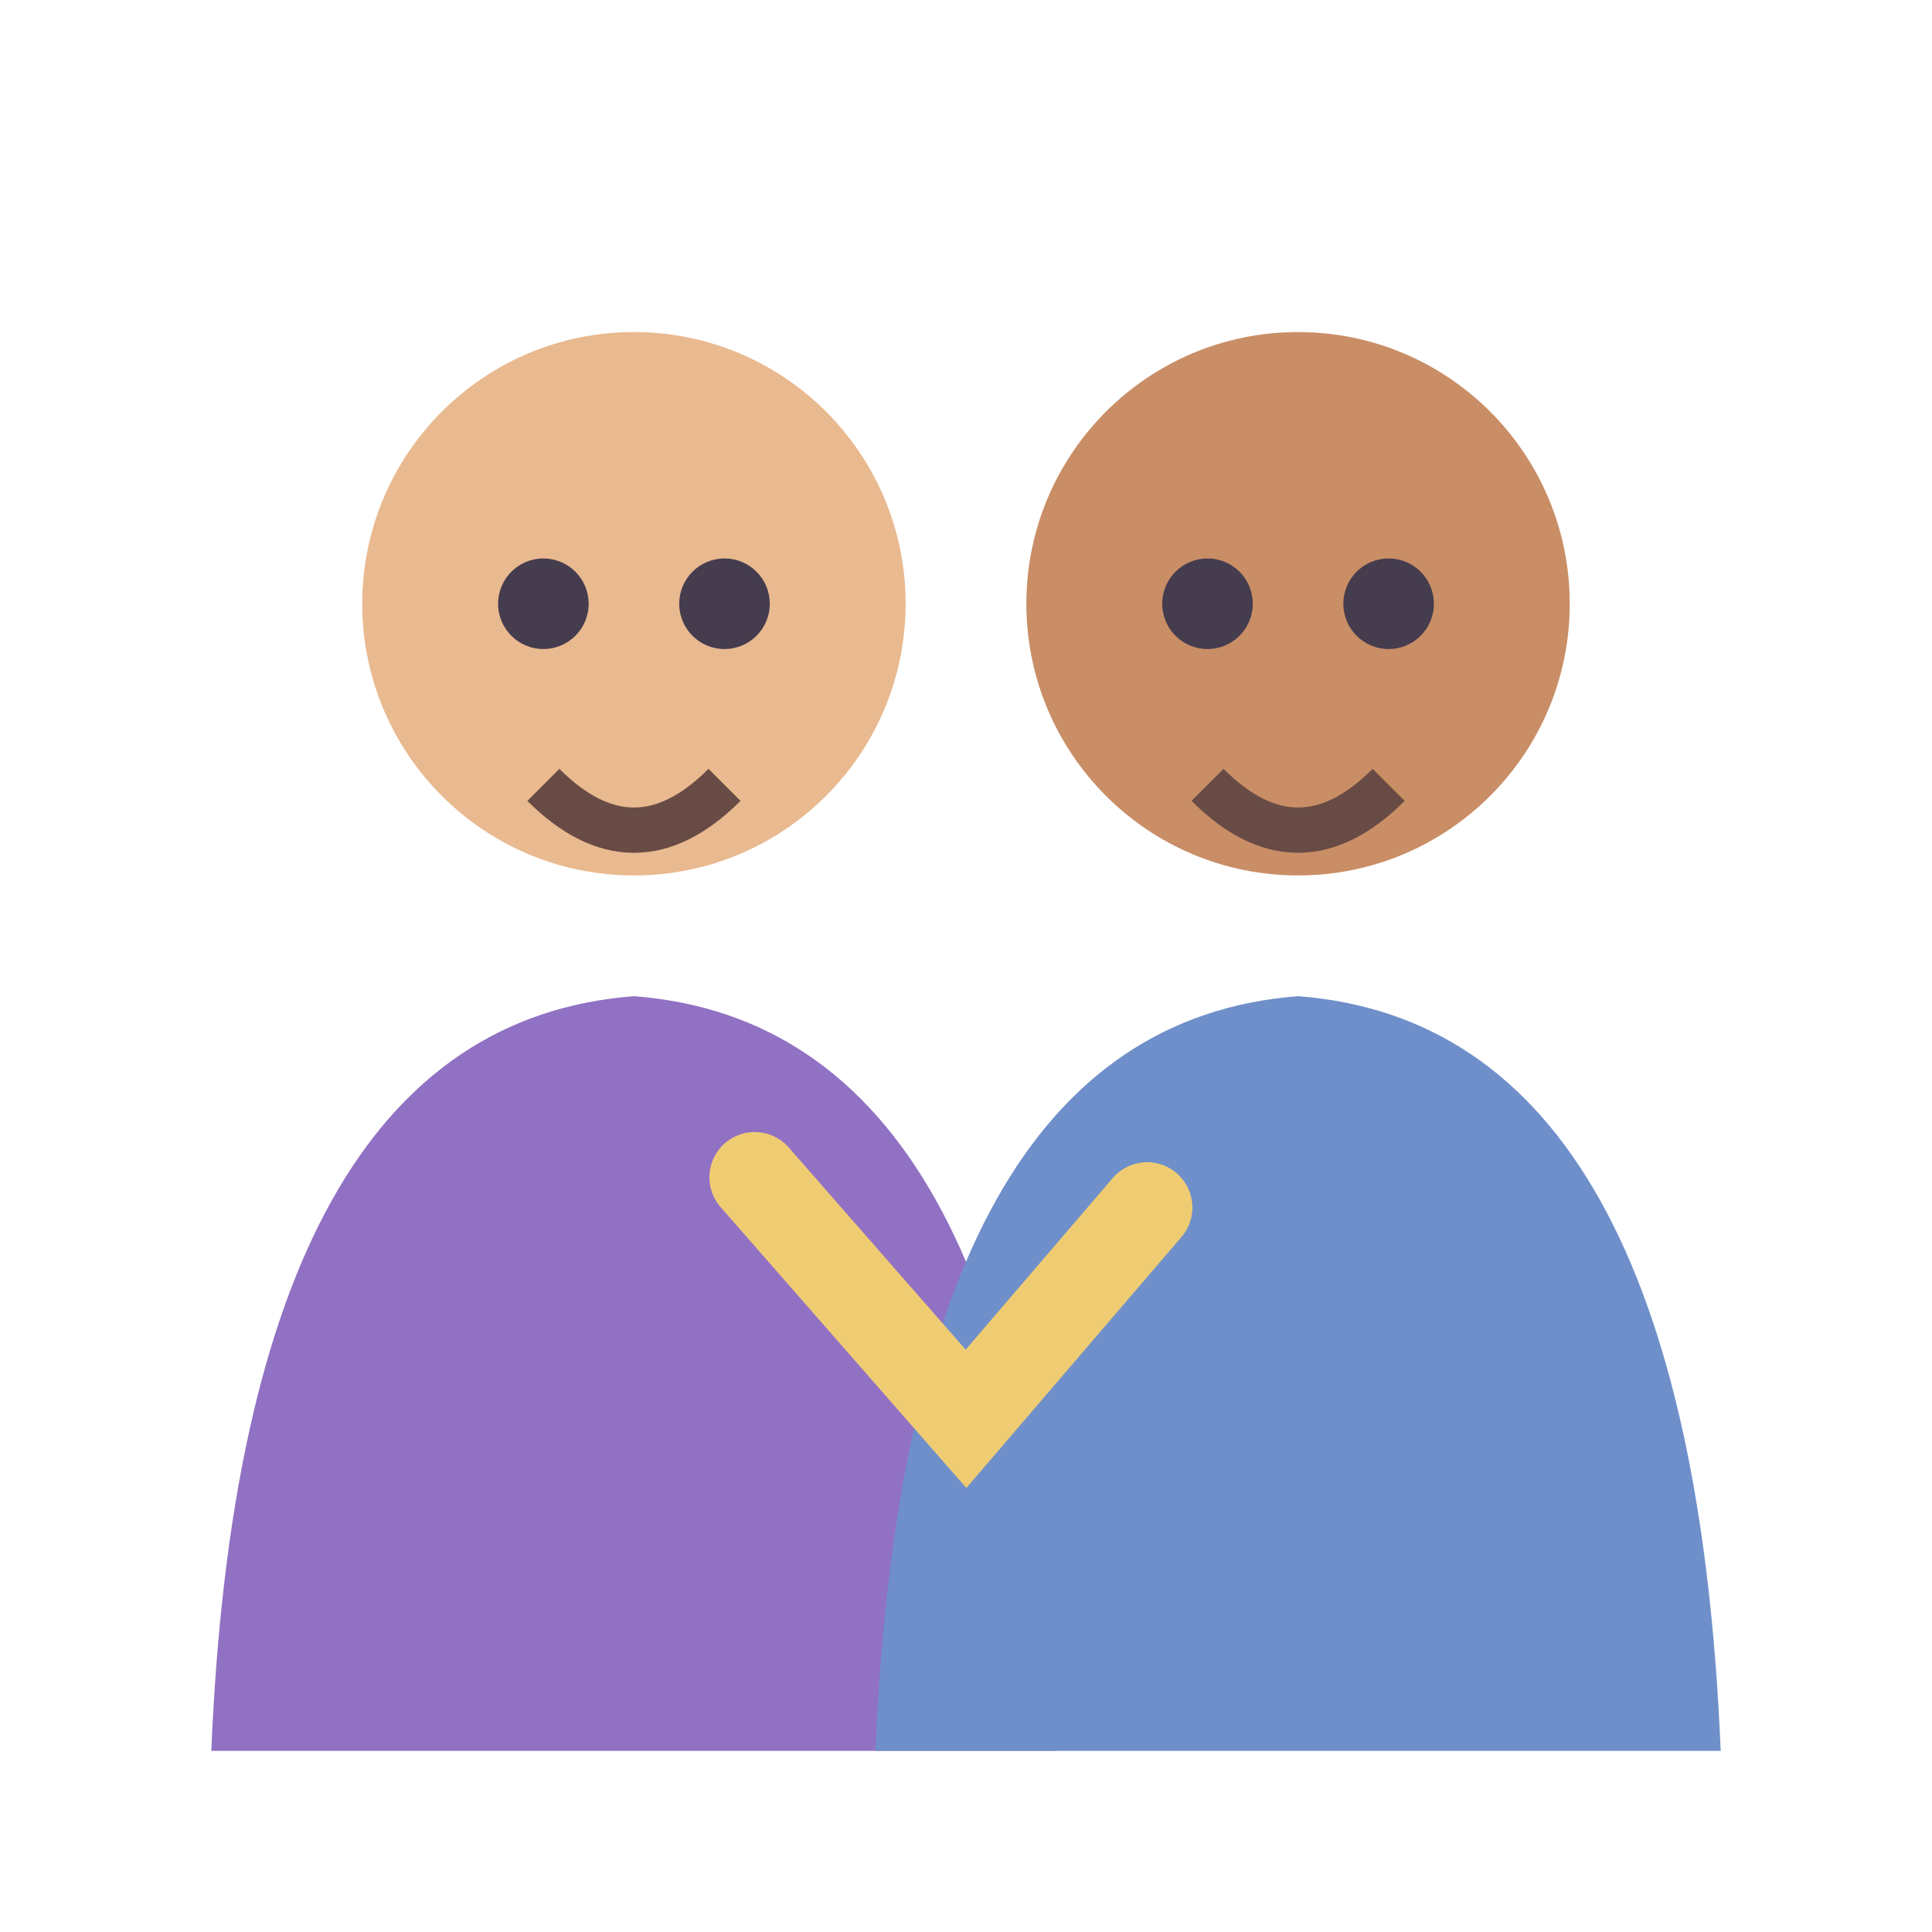
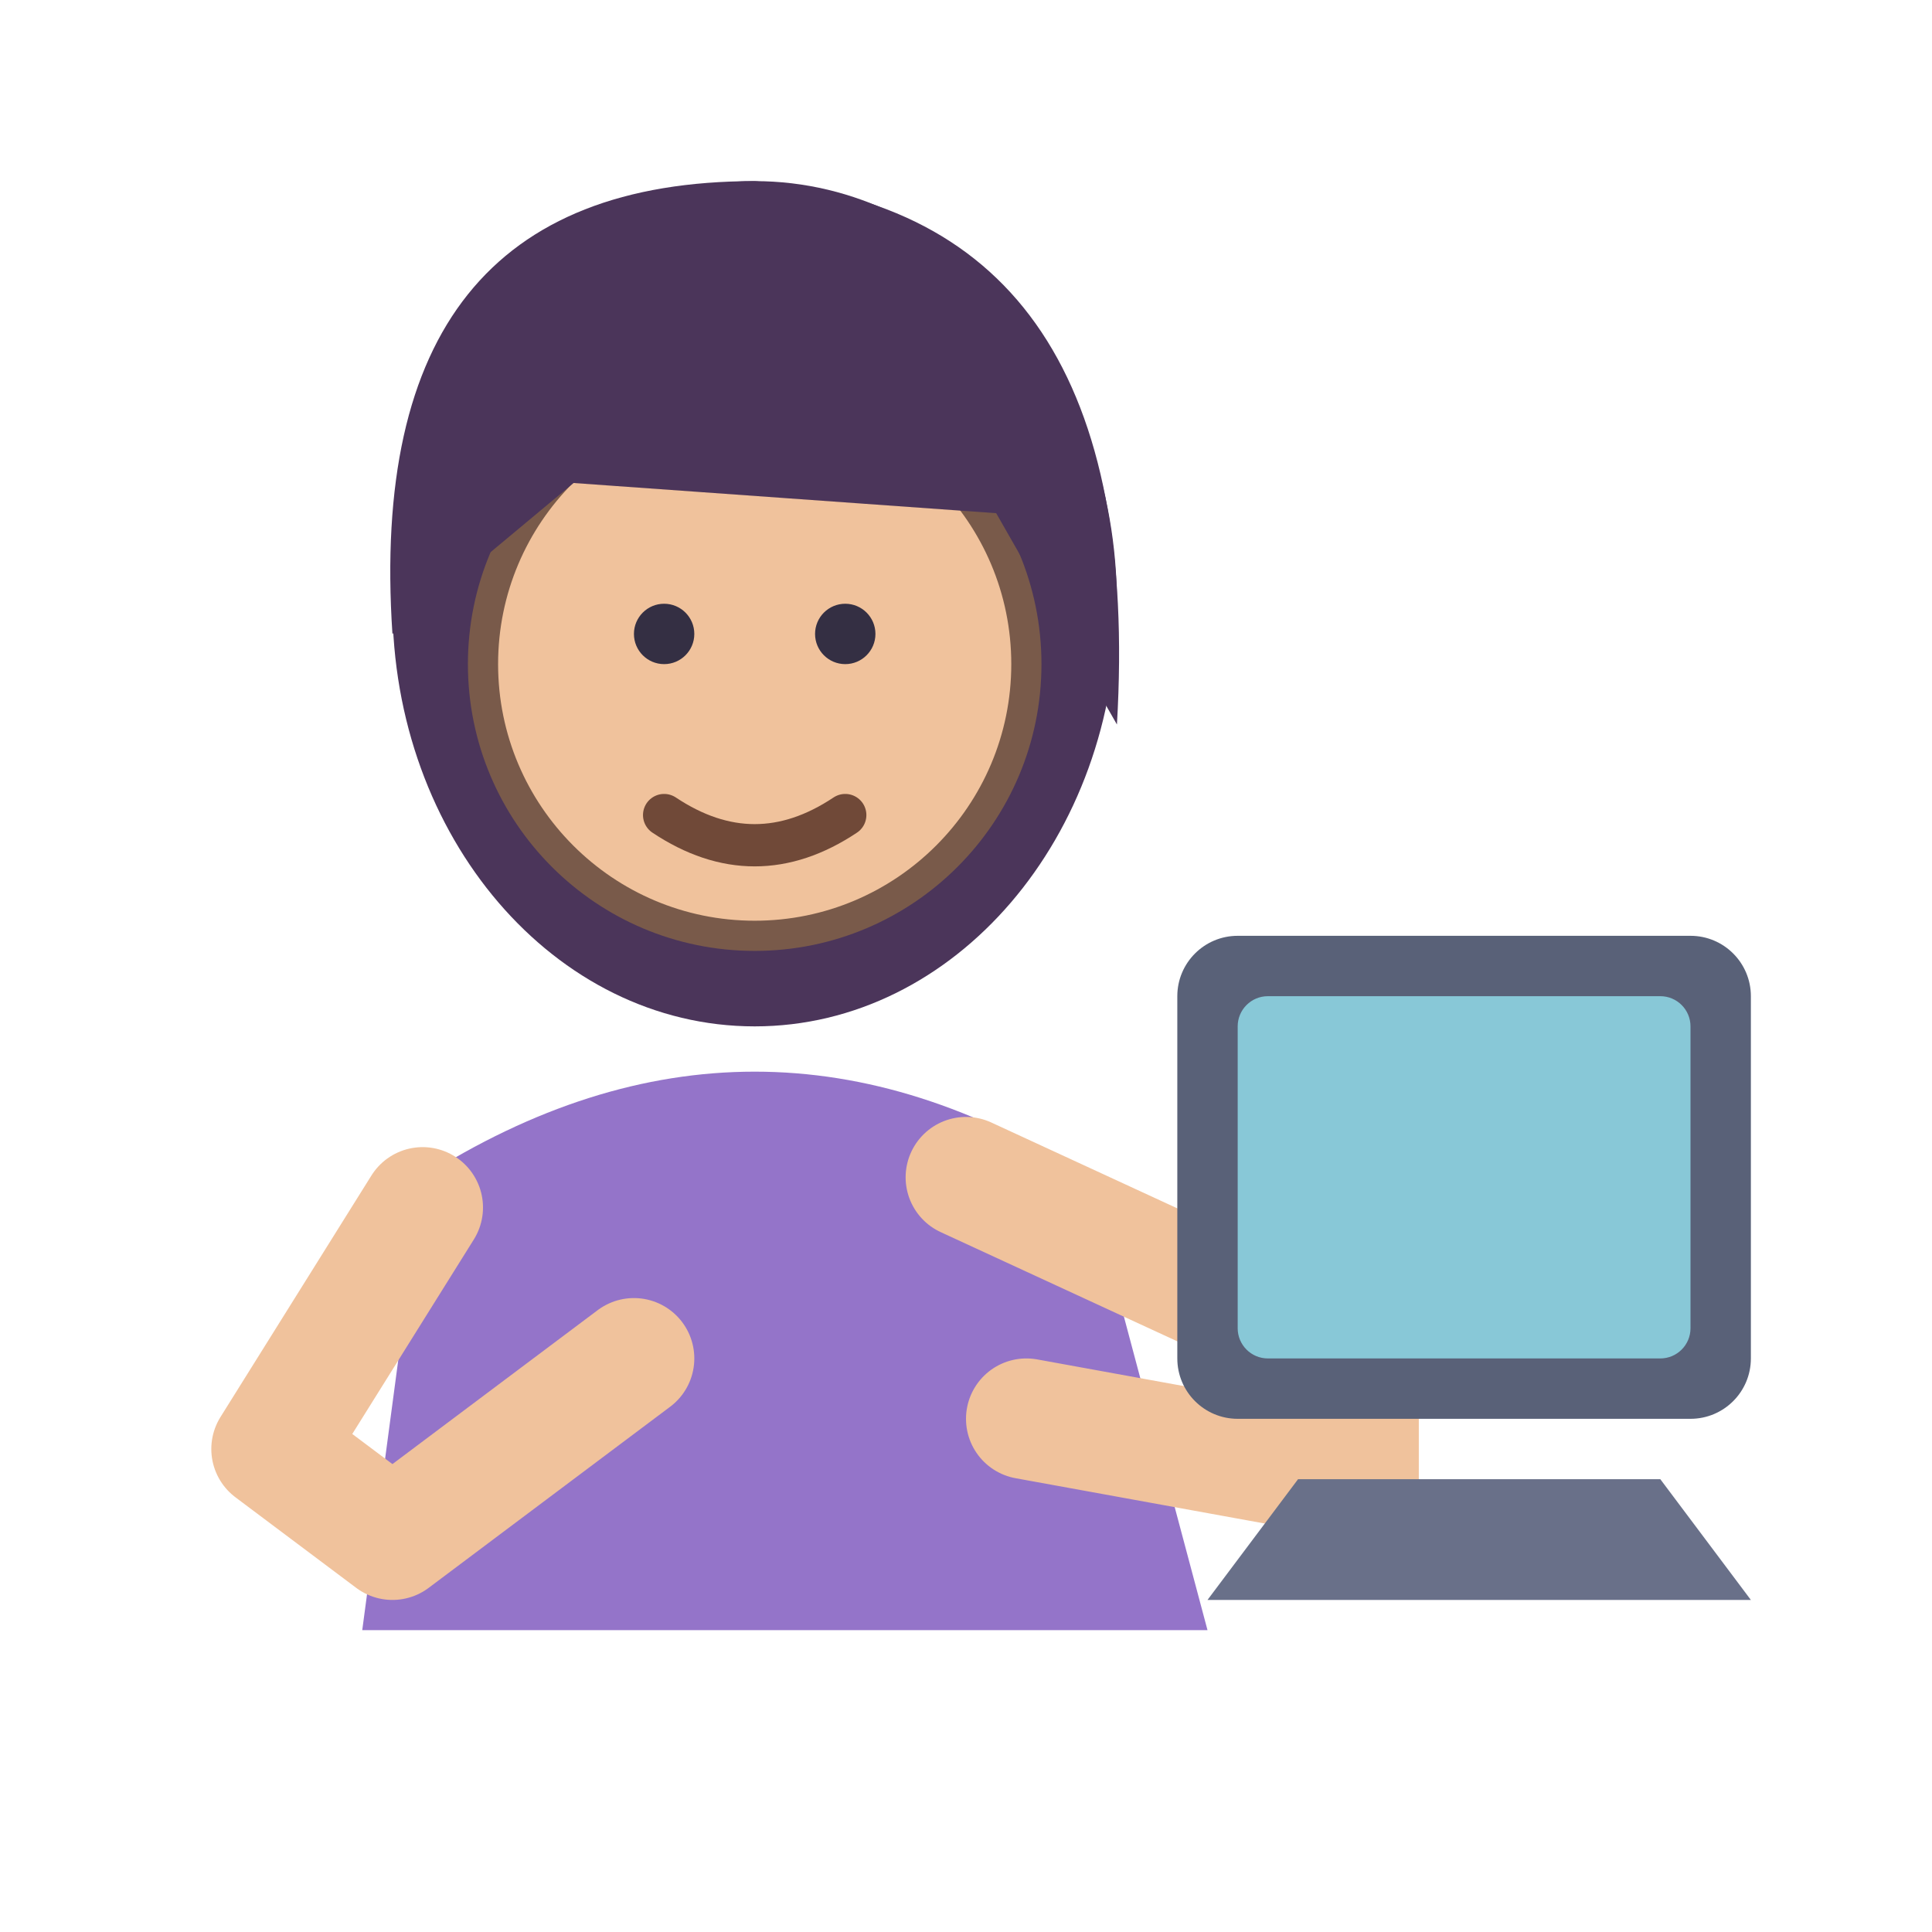
<svg xmlns="http://www.w3.org/2000/svg" height="64" viewBox="0 0 64 64" width="64">
-   <circle cx="21" cy="20" fill="#e9b98f" r="9" />
-   <circle cx="43" cy="20" fill="#c98e66" r="9" />
-   <path d="M7 58 Q8 34 21 33 Q34 34 35 58 Z" fill="#9171c3" />
-   <path d="M29 58 Q30 34 43 33 Q56 34 57 58 Z" fill="#6e8fca" />
-   <circle cx="18" cy="20" fill="#453c4e" r="1.5" />
-   <circle cx="24" cy="20" fill="#453c4e" r="1.5" />
-   <circle cx="40" cy="20" fill="#453c4e" r="1.5" />
-   <circle cx="46" cy="20" fill="#453c4e" r="1.5" />
-   <path d="M18 26 Q21 29 24 26 M40 26 Q43 29 46 26" fill="none" stroke="#684b45" stroke-width="1.5" />
-   <path d="M25 39 L32 47 L38 40" fill="none" stroke="#efcc72" stroke-linecap="round" stroke-width="3" />
+   <ellipse cx="25" cy="20" fill="#4b355a" rx="12" ry="14" />
+   <circle cx="25" cy="22" fill="#f0c29c" r="9" stroke="#795a4a" stroke-width="1" />
+   <path d="M13 21 Q12 6 25 6 Q38 7 37 24 L33 17 L19 16 Z" fill="#4b355a" />
+   <circle cx="22" cy="21" fill="#342f43" r="1" />
+   <circle cx="28" cy="21" fill="#342f43" r="1" />
+   <path d="M22 27 Q25 29 28 27" fill="none" stroke="#704938" stroke-linecap="round" stroke-width="1.4" />
+   <path d="M14 39 Q25 32 36 39 L40 54 L12 54 Z" fill="#9474c9" />
+   <path d="M32 39 L45 45 L45 49 L34 47 M14 40 L9 48 L13 51 L21 45" fill="none" stroke="#f0c29c" stroke-linecap="round" stroke-linejoin="round" stroke-width="4" />
+   <rect fill="#596178" height="16" rx="2" width="19" x="39" y="31" />
+   <rect fill="#88c8d7" height="12" rx="1" width="15" x="41" y="33" />
+   <path d="M43 49 L55 49 L58 53 L40 53 Z" fill="#697089" />
</svg>
